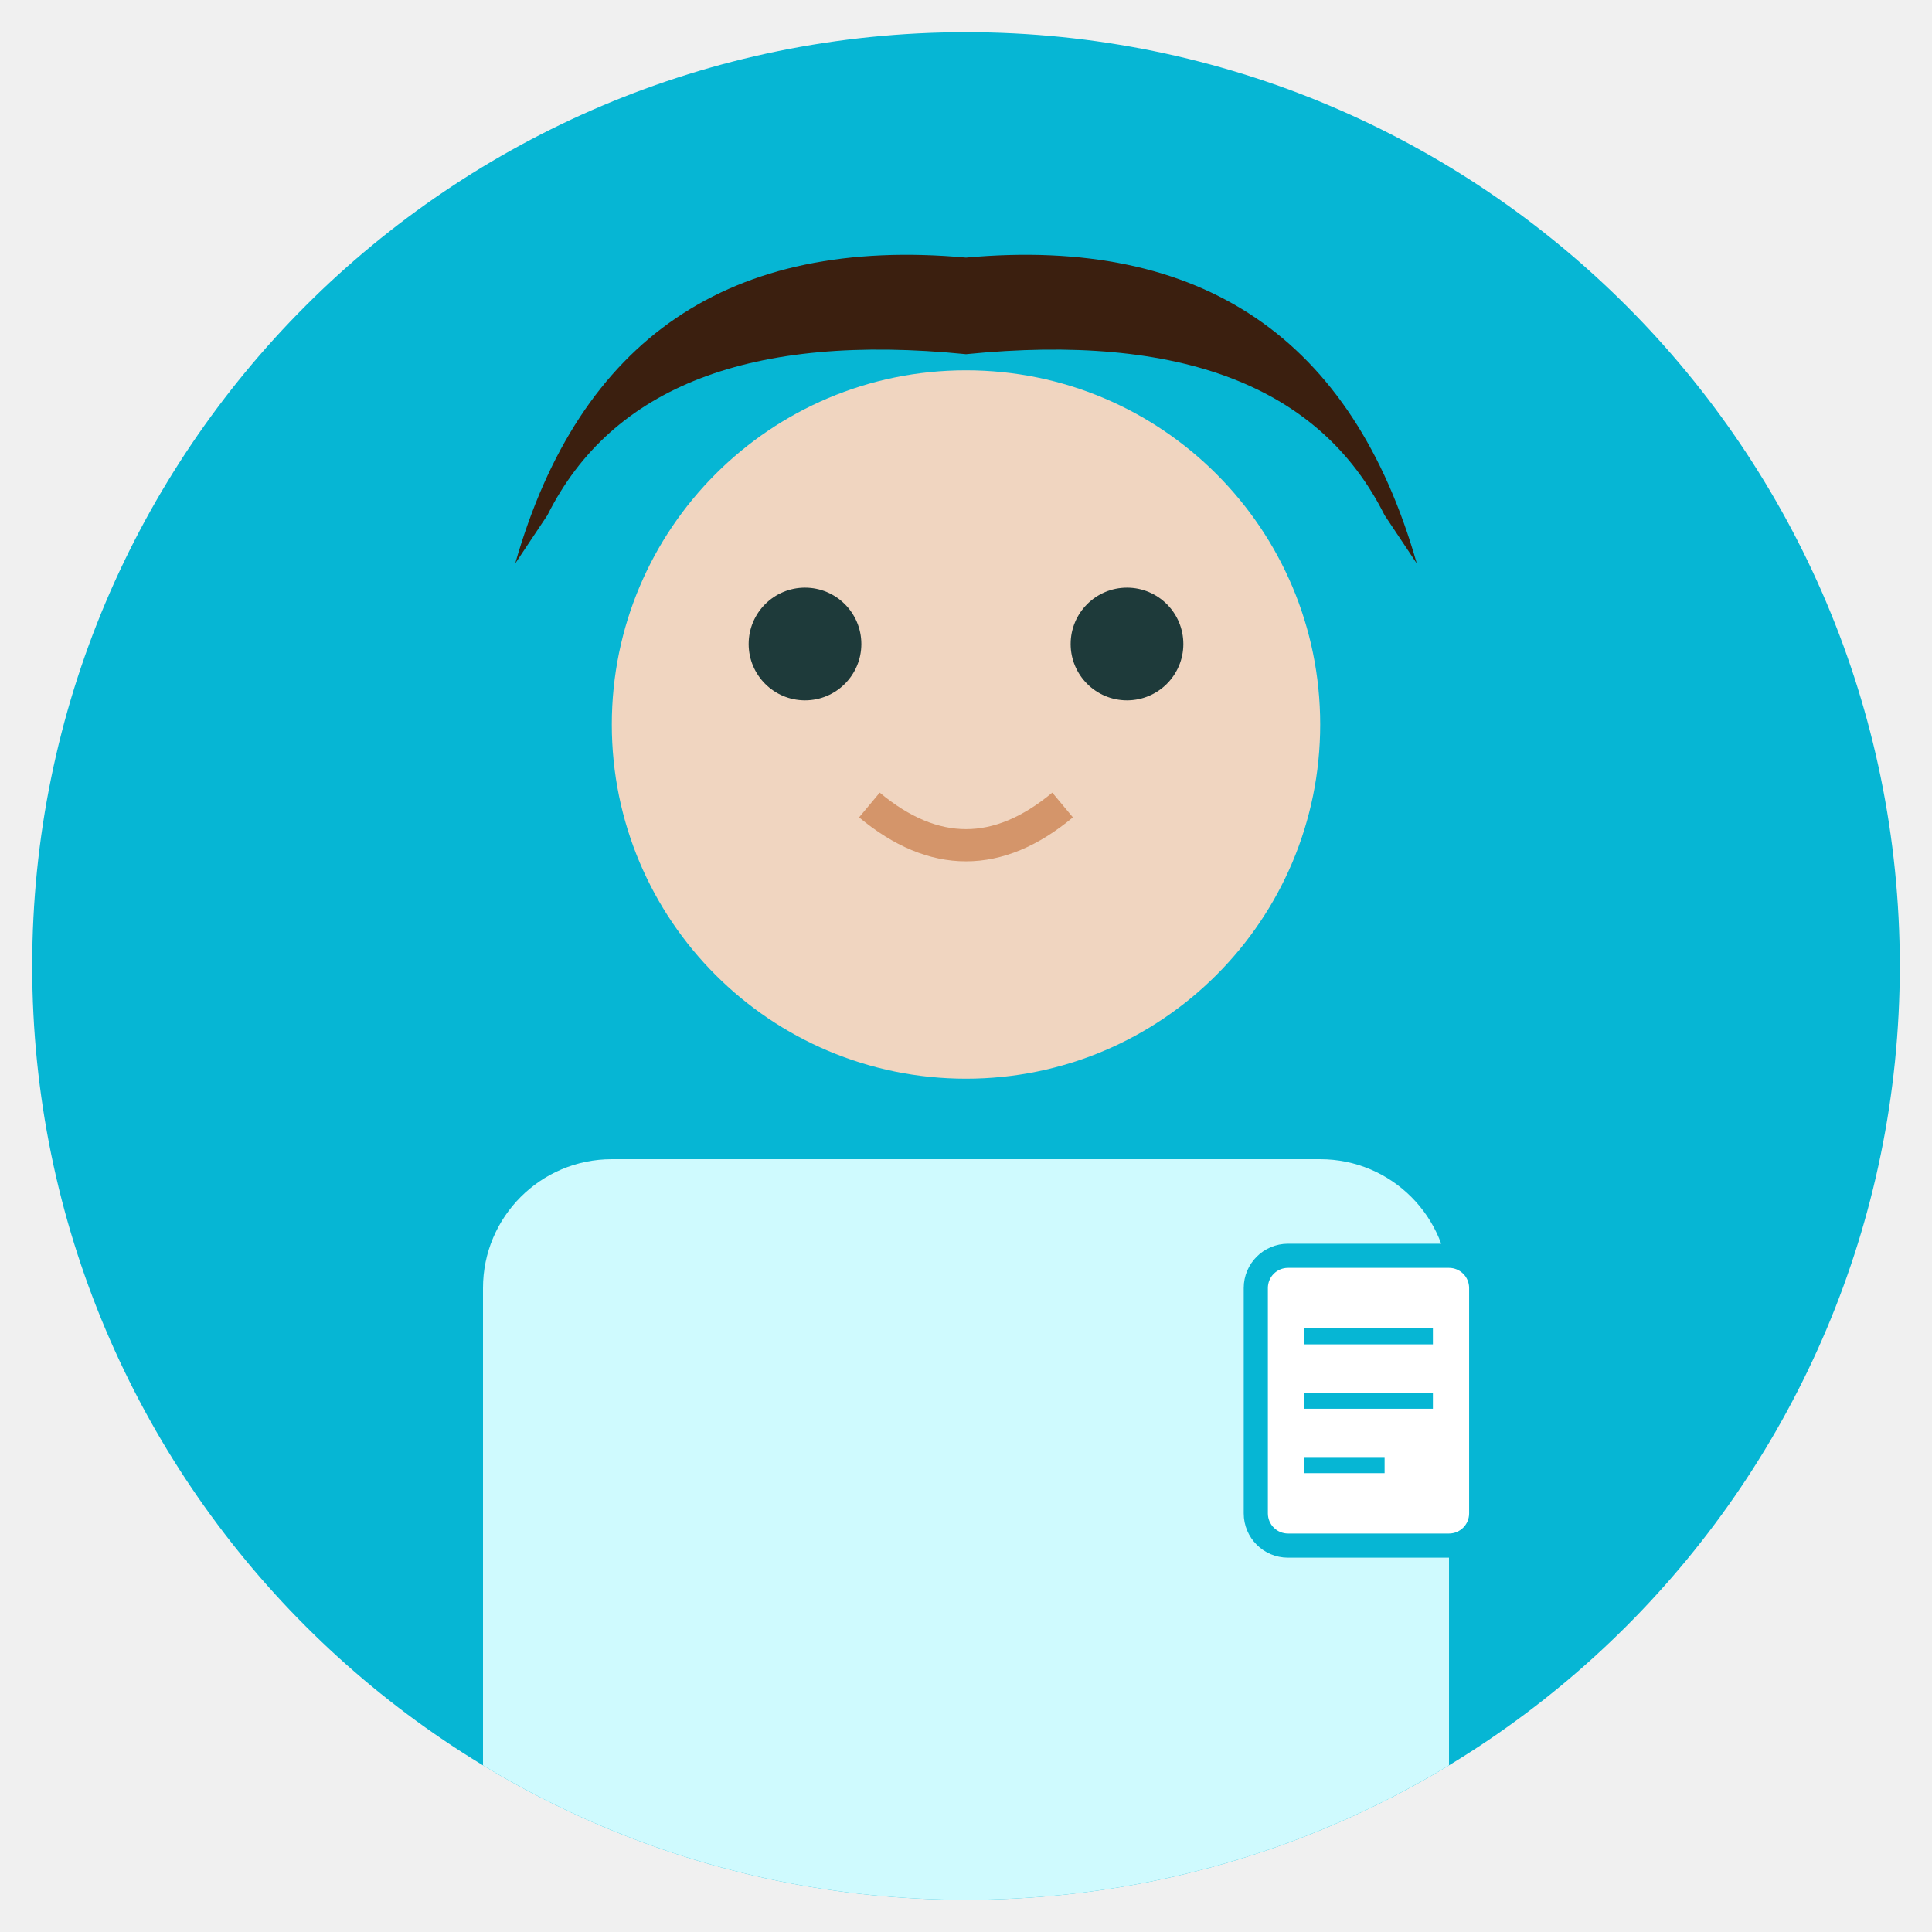
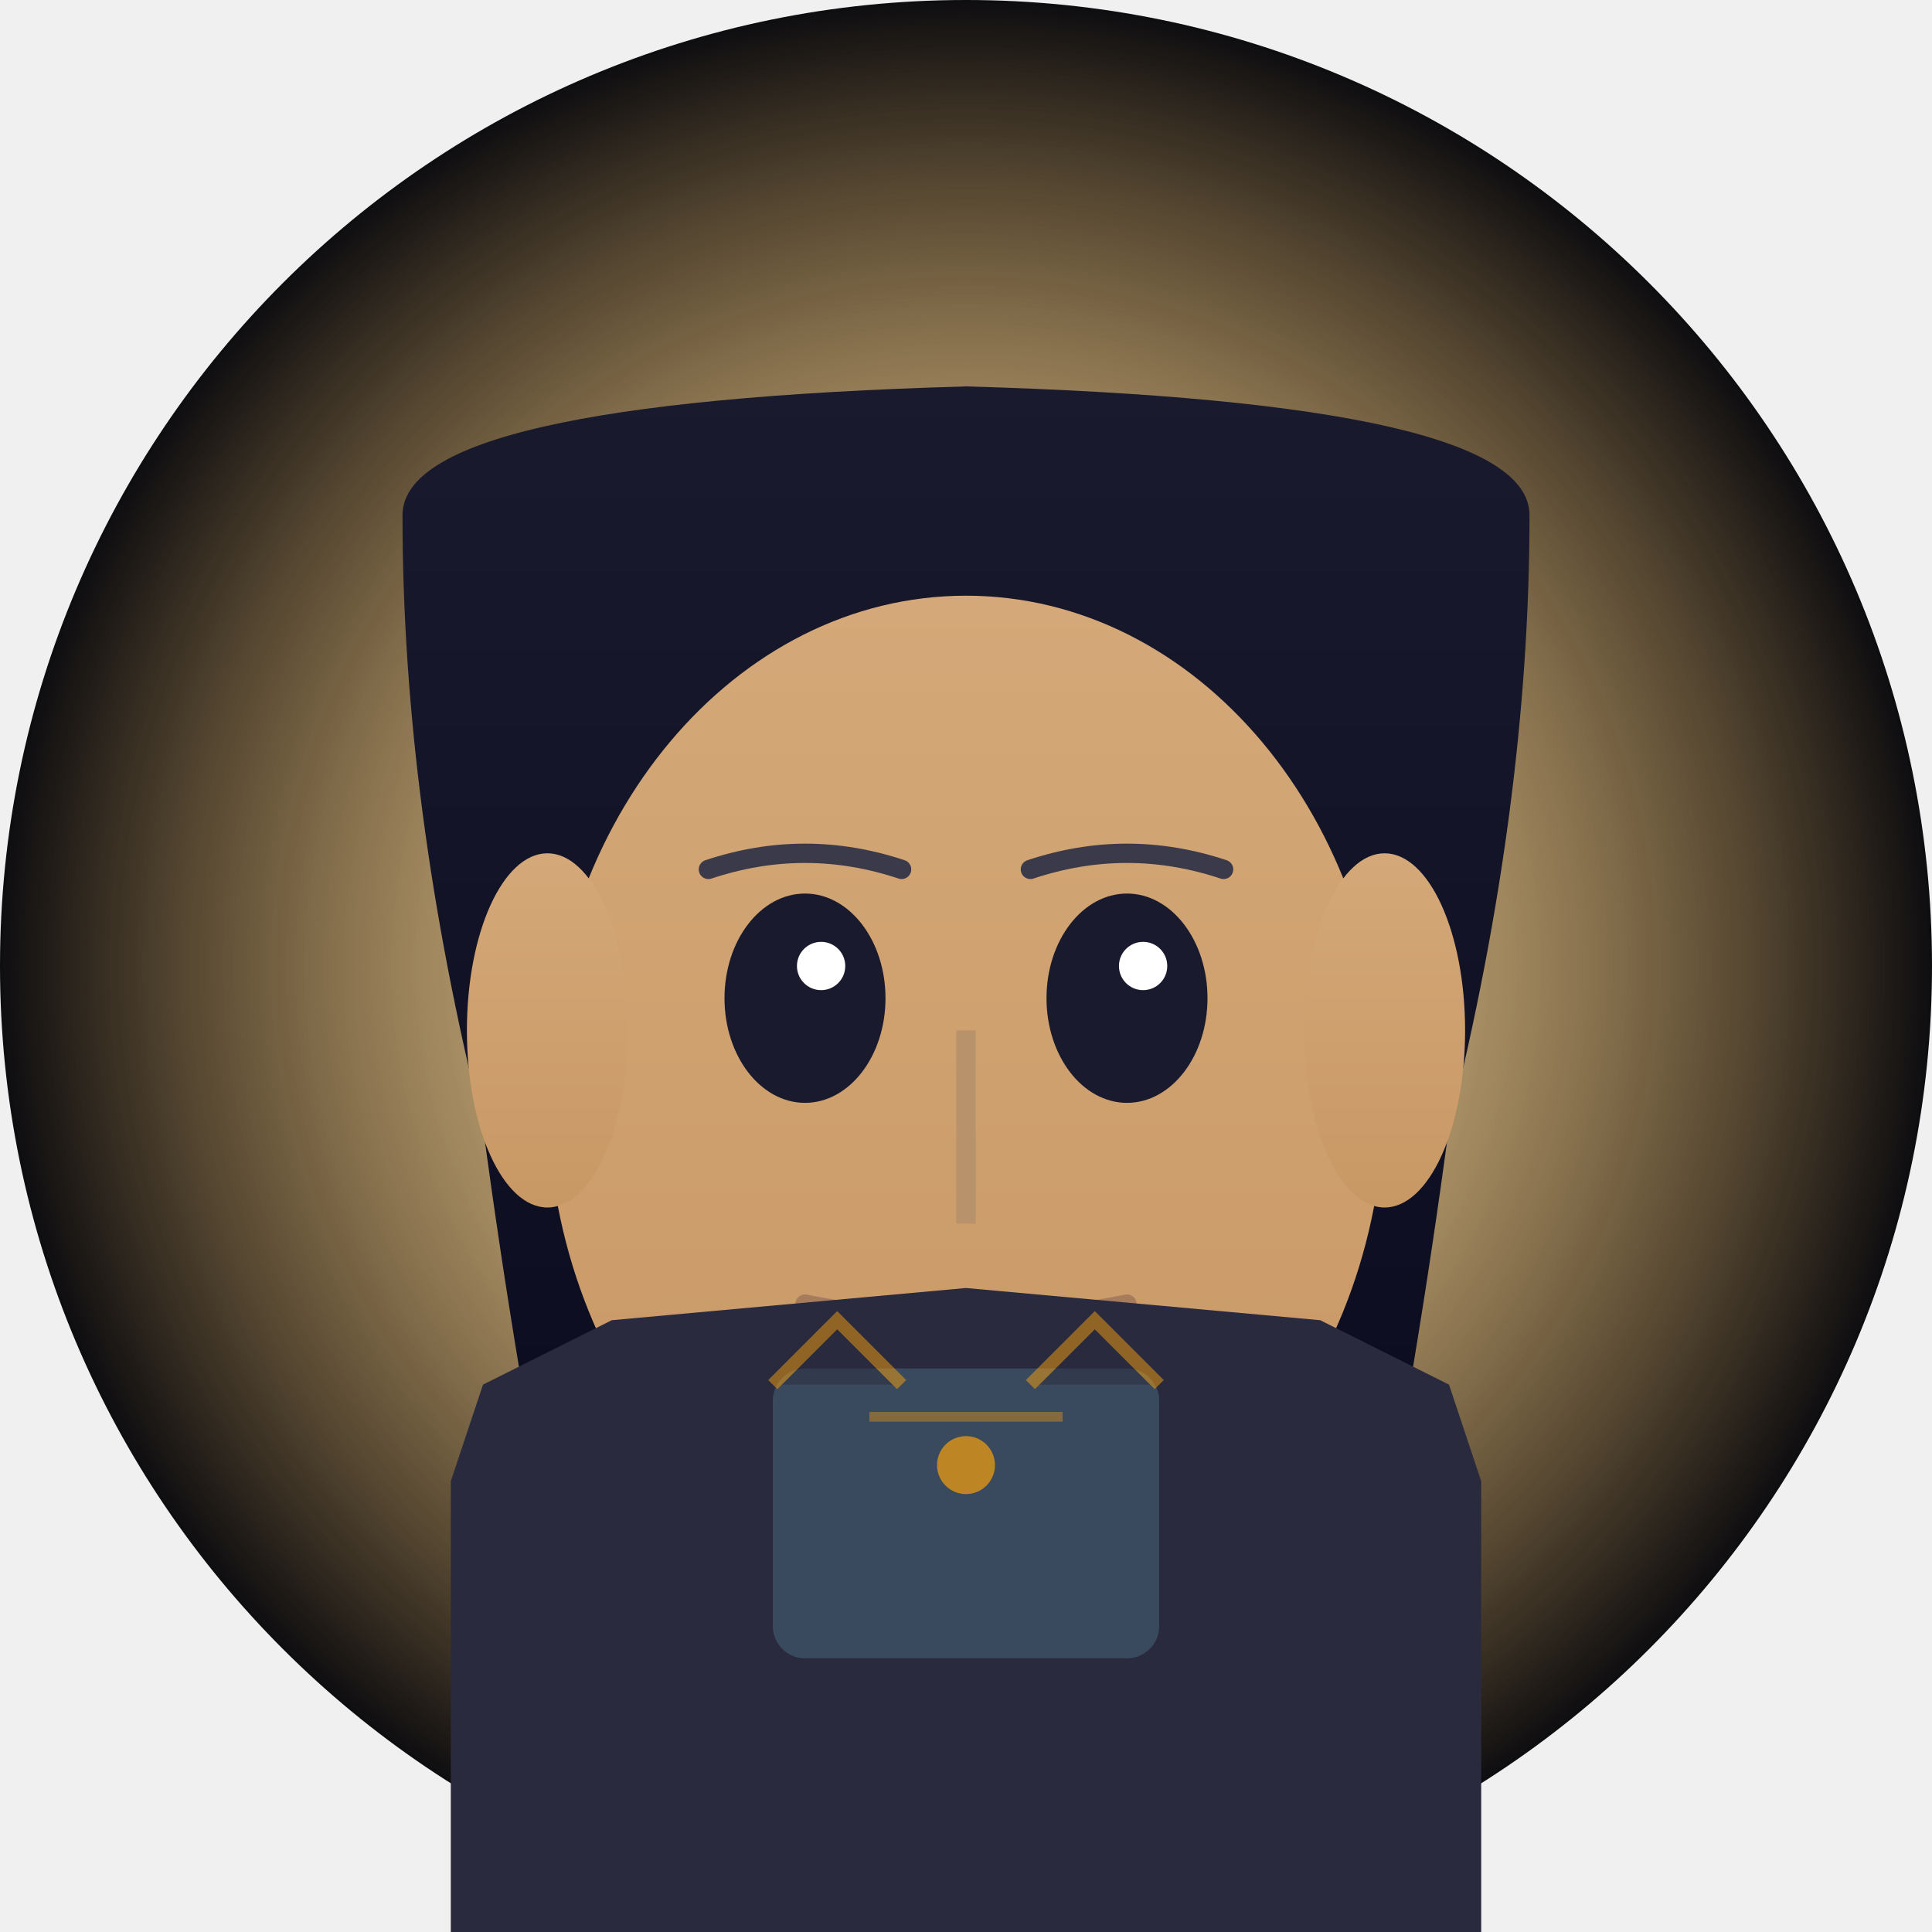
<svg xmlns="http://www.w3.org/2000/svg" viewBox="0 0 120 120">
  <defs>
-     <clipPath id="cb">
-       <circle cx="60" cy="60" r="58" />
-     </clipPath>
+     <linearGradient id="skinI" x1="0%" y1="0%" x2="0%" y2="100%">
+       <stop offset="0%" style="stop-color:#D4A878;stop-opacity:1" />
+       <stop offset="100%" style="stop-color:#C89864;stop-opacity:1" />
+     </linearGradient>
+     <radialGradient id="bgI" cx="50%" cy="50%" r="50%">
+       <stop offset="0%" style="stop-color:#F59E0B;stop-opacity:0.2" />
+       <stop offset="100%" style="stop-color:#0A0A0E;stop-opacity:1" />
+     </radialGradient>
+     <linearGradient id="hairI" x1="0%" y1="0%" x2="0%" y2="100%">
+       <stop offset="0%" style="stop-color:#1A1A2E;stop-opacity:1" />
+       <stop offset="100%" style="stop-color:#0A0A1E;stop-opacity:1" />
+     </linearGradient>
  </defs>
-   <circle cx="60" cy="60" r="58" fill="#06B6D4" />
-   <g clip-path="url(#cb)">
-     <circle cx="60" cy="45" r="22" fill="#F0D5C0" />
-     <rect x="30" y="72" width="60" height="50" rx="8" fill="#CFFAFE" />
-     <circle cx="50" cy="40" r="3.5" fill="#1E3A3A" />
-     <circle cx="70" cy="40" r="3.5" fill="#1E3A3A" />
-     <path d="M54 50 Q60 55 66 50" stroke="#D4956A" stroke-width="2" fill="none" />
-     <path d="M32 35 Q38 14 60 16 Q82 14 88 35 L86 32 Q80 20 60 22 Q40 20 34 32Z" fill="#3B1F0F" />
-     <rect x="78" y="78" width="14" height="18" rx="2" fill="#fff" stroke="#06B6D4" stroke-width="1.5" />
-     <line x1="81" y1="83" x2="89" y2="83" stroke="#06B6D4" stroke-width="1" />
-     <line x1="81" y1="87" x2="89" y2="87" stroke="#06B6D4" stroke-width="1" />
-     <line x1="81" y1="91" x2="86" y2="91" stroke="#06B6D4" stroke-width="1" />
-   </g>
+   <circle cx="60" cy="60" r="60" fill="url(#bgI)" />
+   <path d="M 25 32 Q 25 25 60 24 Q 95 25 95 32 Q 95 50 90 70 Q 88 85 85 100 L 35 100 Q 32 85 30 70 Q 25 50 25 32" fill="url(#hairI)" />
+   <ellipse cx="60" cy="68" rx="26" ry="31" fill="url(#skinI)" />
+   <ellipse cx="34" cy="64" rx="5" ry="11" fill="url(#skinI)" />
+   <ellipse cx="86" cy="64" rx="5" ry="11" fill="url(#skinI)" />
+   <ellipse cx="50" cy="62" rx="5" ry="6.5" fill="#1a1a2e" />
+   <ellipse cx="70" cy="62" rx="5" ry="6.5" fill="#1a1a2e" />
+   <circle cx="51" cy="60" r="1.5" fill="#ffffff" />
+   <circle cx="71" cy="60" r="1.5" fill="#ffffff" />
+   <path d="M 44 54 Q 50 52 56 54" stroke="#3A3A4A" stroke-width="1.2" fill="none" stroke-linecap="round" />
+   <path d="M 64 54 Q 70 52 76 54" stroke="#3A3A4A" stroke-width="1.2" fill="none" stroke-linecap="round" />
+   <path d="M 60 64 L 60 76" stroke="#B8926A" stroke-width="1.2" fill="none" />
+   <path d="M 50 81 Q 60 83 70 81" stroke="#A67C5C" stroke-width="1.2" fill="none" stroke-linecap="round" />
+   <path d="M 28 92 L 30 86 L 38 82 L 60 80 L 82 82 L 90 86 L 92 92 L 92 120 L 28 120 Z" fill="#2a2a3e" />
+   <rect x="48" y="85" width="24" height="18" fill="#3a4a5e" rx="2" />
+   <path d="M 48 86 L 52 82 L 56 86" fill="#2a2a3e" stroke="#F59E0B" stroke-width="0.8" opacity="0.5" />
+   <path d="M 72 86 L 68 82 L 64 86" fill="#2a2a3e" stroke="#F59E0B" stroke-width="0.8" opacity="0.5" />
+   <circle cx="60" cy="91" r="1.8" fill="#F59E0B" opacity="0.7" />
+   <line x1="54" y1="88" x2="66" y2="88" stroke="#F59E0B" stroke-width="0.6" opacity="0.4" />
</svg>
